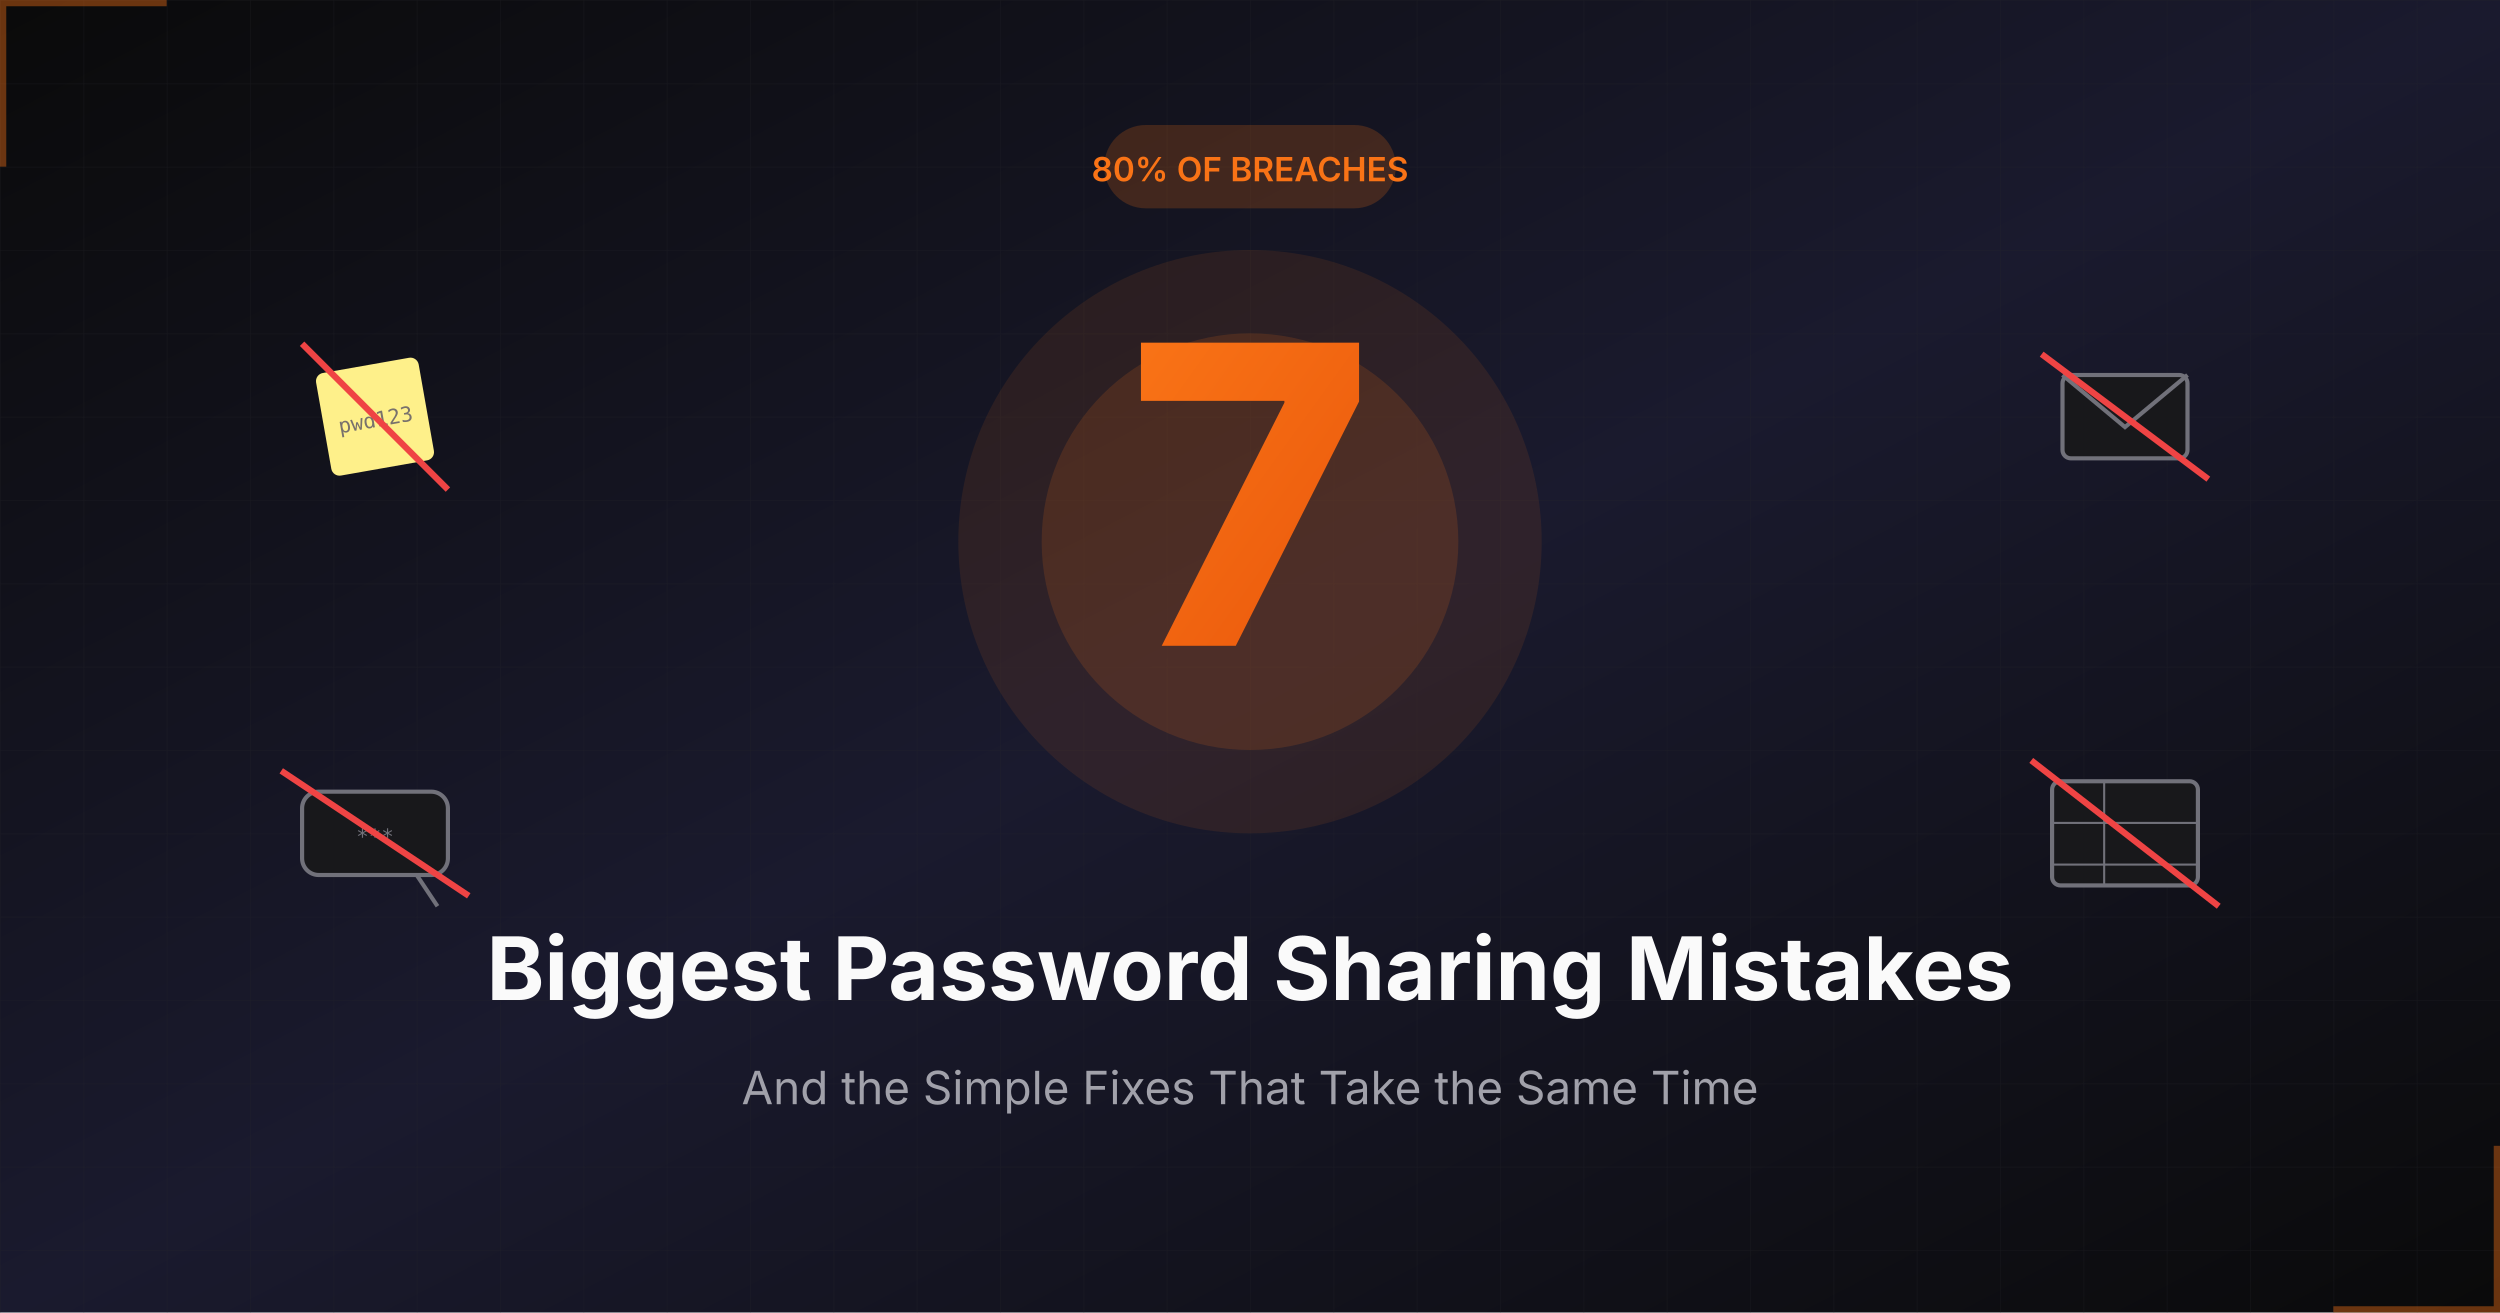
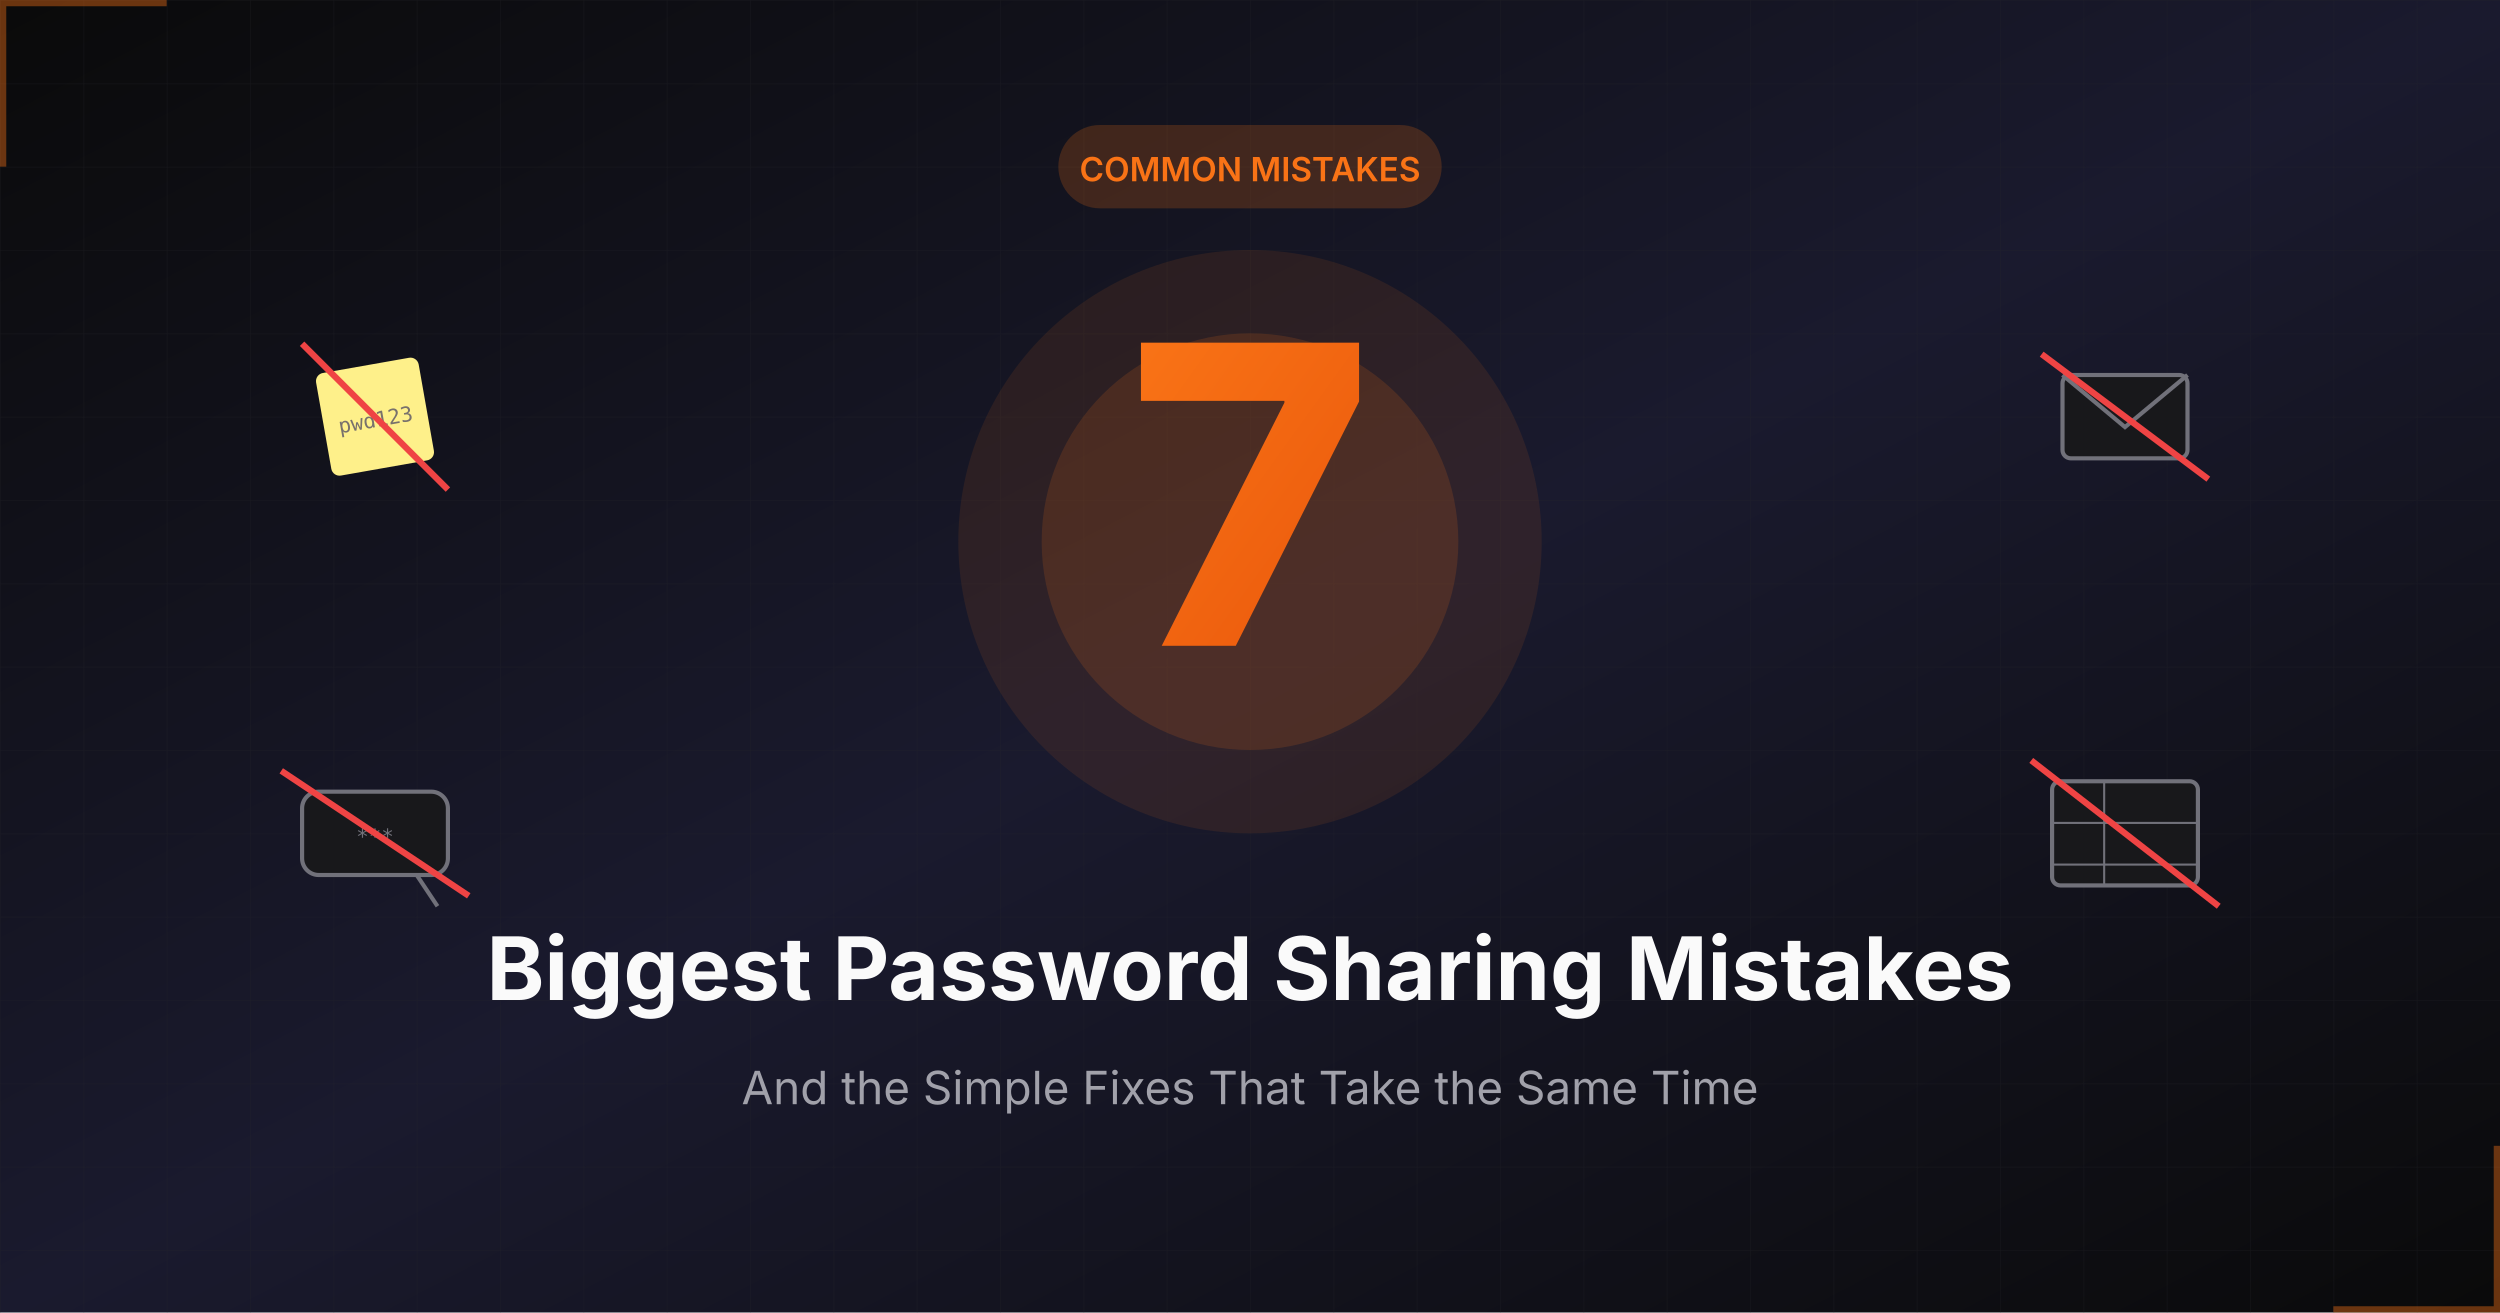
<svg xmlns="http://www.w3.org/2000/svg" width="1200" height="630" viewBox="0 0 1200 630" fill="none">
  <defs>
    <linearGradient id="bgGradient" x1="0%" y1="0%" x2="100%" y2="100%">
      <stop offset="0%" style="stop-color:#0a0a0a" />
      <stop offset="50%" style="stop-color:#1a1a2e" />
      <stop offset="100%" style="stop-color:#0a0a0a" />
    </linearGradient>
    <linearGradient id="primaryGradient" x1="0%" y1="0%" x2="100%" y2="100%">
      <stop offset="0%" style="stop-color:#6366f1" />
      <stop offset="50%" style="stop-color:#8b5cf6" />
      <stop offset="100%" style="stop-color:#a855f7" />
    </linearGradient>
    <linearGradient id="orangeGradient" x1="0%" y1="0%" x2="100%" y2="100%">
      <stop offset="0%" style="stop-color:#f97316" />
      <stop offset="100%" style="stop-color:#ea580c" />
    </linearGradient>
  </defs>
  <rect width="1200" height="630" fill="url(#bgGradient)" />
  <pattern id="grid" width="40" height="40" patternUnits="userSpaceOnUse">
    <path d="M 40 0 L 0 0 0 40" fill="none" stroke="#27272a" stroke-width="0.5" opacity="0.4" />
  </pattern>
  <rect width="1200" height="630" fill="url(#grid)" />
  <g transform="translate(600, 260)">
    <circle cx="0" cy="0" r="140" fill="#f97316" opacity="0.1" />
    <circle cx="0" cy="0" r="100" fill="#f97316" opacity="0.15" />
    <text x="0" y="50" font-family="Inter, system-ui, sans-serif" font-size="200" font-weight="800" fill="url(#orangeGradient)" text-anchor="middle">7</text>
  </g>
  <g transform="translate(180, 200)">
    <rect x="-25" y="-25" width="50" height="50" rx="4" fill="#fef08a" transform="rotate(-10)" />
    <text x="0" y="5" font-family="monospace" font-size="10" fill="#78716c" text-anchor="middle" transform="rotate(-10)">pwd123</text>
    <line x1="-35" y1="-35" x2="35" y2="35" stroke="#ef4444" stroke-width="3" />
  </g>
  <g transform="translate(1020, 200)">
    <rect x="-30" y="-20" width="60" height="40" rx="4" fill="#18181b" stroke="#71717a" stroke-width="2" />
    <path d="M-30 -20 L0 5 L30 -20" fill="none" stroke="#71717a" stroke-width="2" />
    <line x1="-40" y1="-30" x2="40" y2="30" stroke="#ef4444" stroke-width="3" />
  </g>
  <g transform="translate(180, 400)">
    <rect x="-35" y="-20" width="70" height="40" rx="8" fill="#18181b" stroke="#71717a" stroke-width="2" />
    <path d="M20 20 L30 35 L20 20" fill="#18181b" stroke="#71717a" stroke-width="2" />
    <text x="0" y="5" font-family="monospace" font-size="10" fill="#71717a" text-anchor="middle">***</text>
    <line x1="-45" y1="-30" x2="45" y2="30" stroke="#ef4444" stroke-width="3" />
  </g>
  <g transform="translate(1020, 400)">
    <rect x="-35" y="-25" width="70" height="50" rx="4" fill="#18181b" stroke="#71717a" stroke-width="2" />
    <line x1="-35" y1="-5" x2="35" y2="-5" stroke="#71717a" stroke-width="1" />
    <line x1="-35" y1="15" x2="35" y2="15" stroke="#71717a" stroke-width="1" />
    <line x1="-10" y1="-25" x2="-10" y2="25" stroke="#71717a" stroke-width="1" />
    <line x1="-45" y1="-35" x2="45" y2="35" stroke="#ef4444" stroke-width="3" />
  </g>
  <text x="600" y="480" font-family="Inter, system-ui, sans-serif" font-size="42" font-weight="700" fill="#fafafa" text-anchor="middle">Biggest Password Sharing Mistakes</text>
  <text x="600" y="530" font-family="Inter, system-ui, sans-serif" font-size="22" fill="#a1a1aa" text-anchor="middle">And the Simple Fixes That Take the Same Time</text>
  <g transform="translate(600, 80)">
-     <rect x="-70" y="-20" width="140" height="40" rx="20" fill="#f97316" opacity="0.2" />
-     <text x="0" y="7" font-family="Inter, system-ui, sans-serif" font-size="16" font-weight="600" fill="#f97316" text-anchor="middle">80% OF BREACHES</text>
+     <rect x="-92" y="-20" width="184" height="40" rx="20" fill="#f97316" opacity="0.2" />
+     <text x="0" y="7" font-family="Inter, system-ui, sans-serif" font-size="16" font-weight="600" fill="#f97316" text-anchor="middle">COMMON MISTAKES</text>
  </g>
  <path d="M0 0 L80 0 L80 3 L3 3 L3 80 L0 80 Z" fill="#f97316" opacity="0.4" />
  <path d="M1200 630 L1120 630 L1120 627 L1197 627 L1197 550 L1200 550 Z" fill="#f97316" opacity="0.4" />
</svg>
